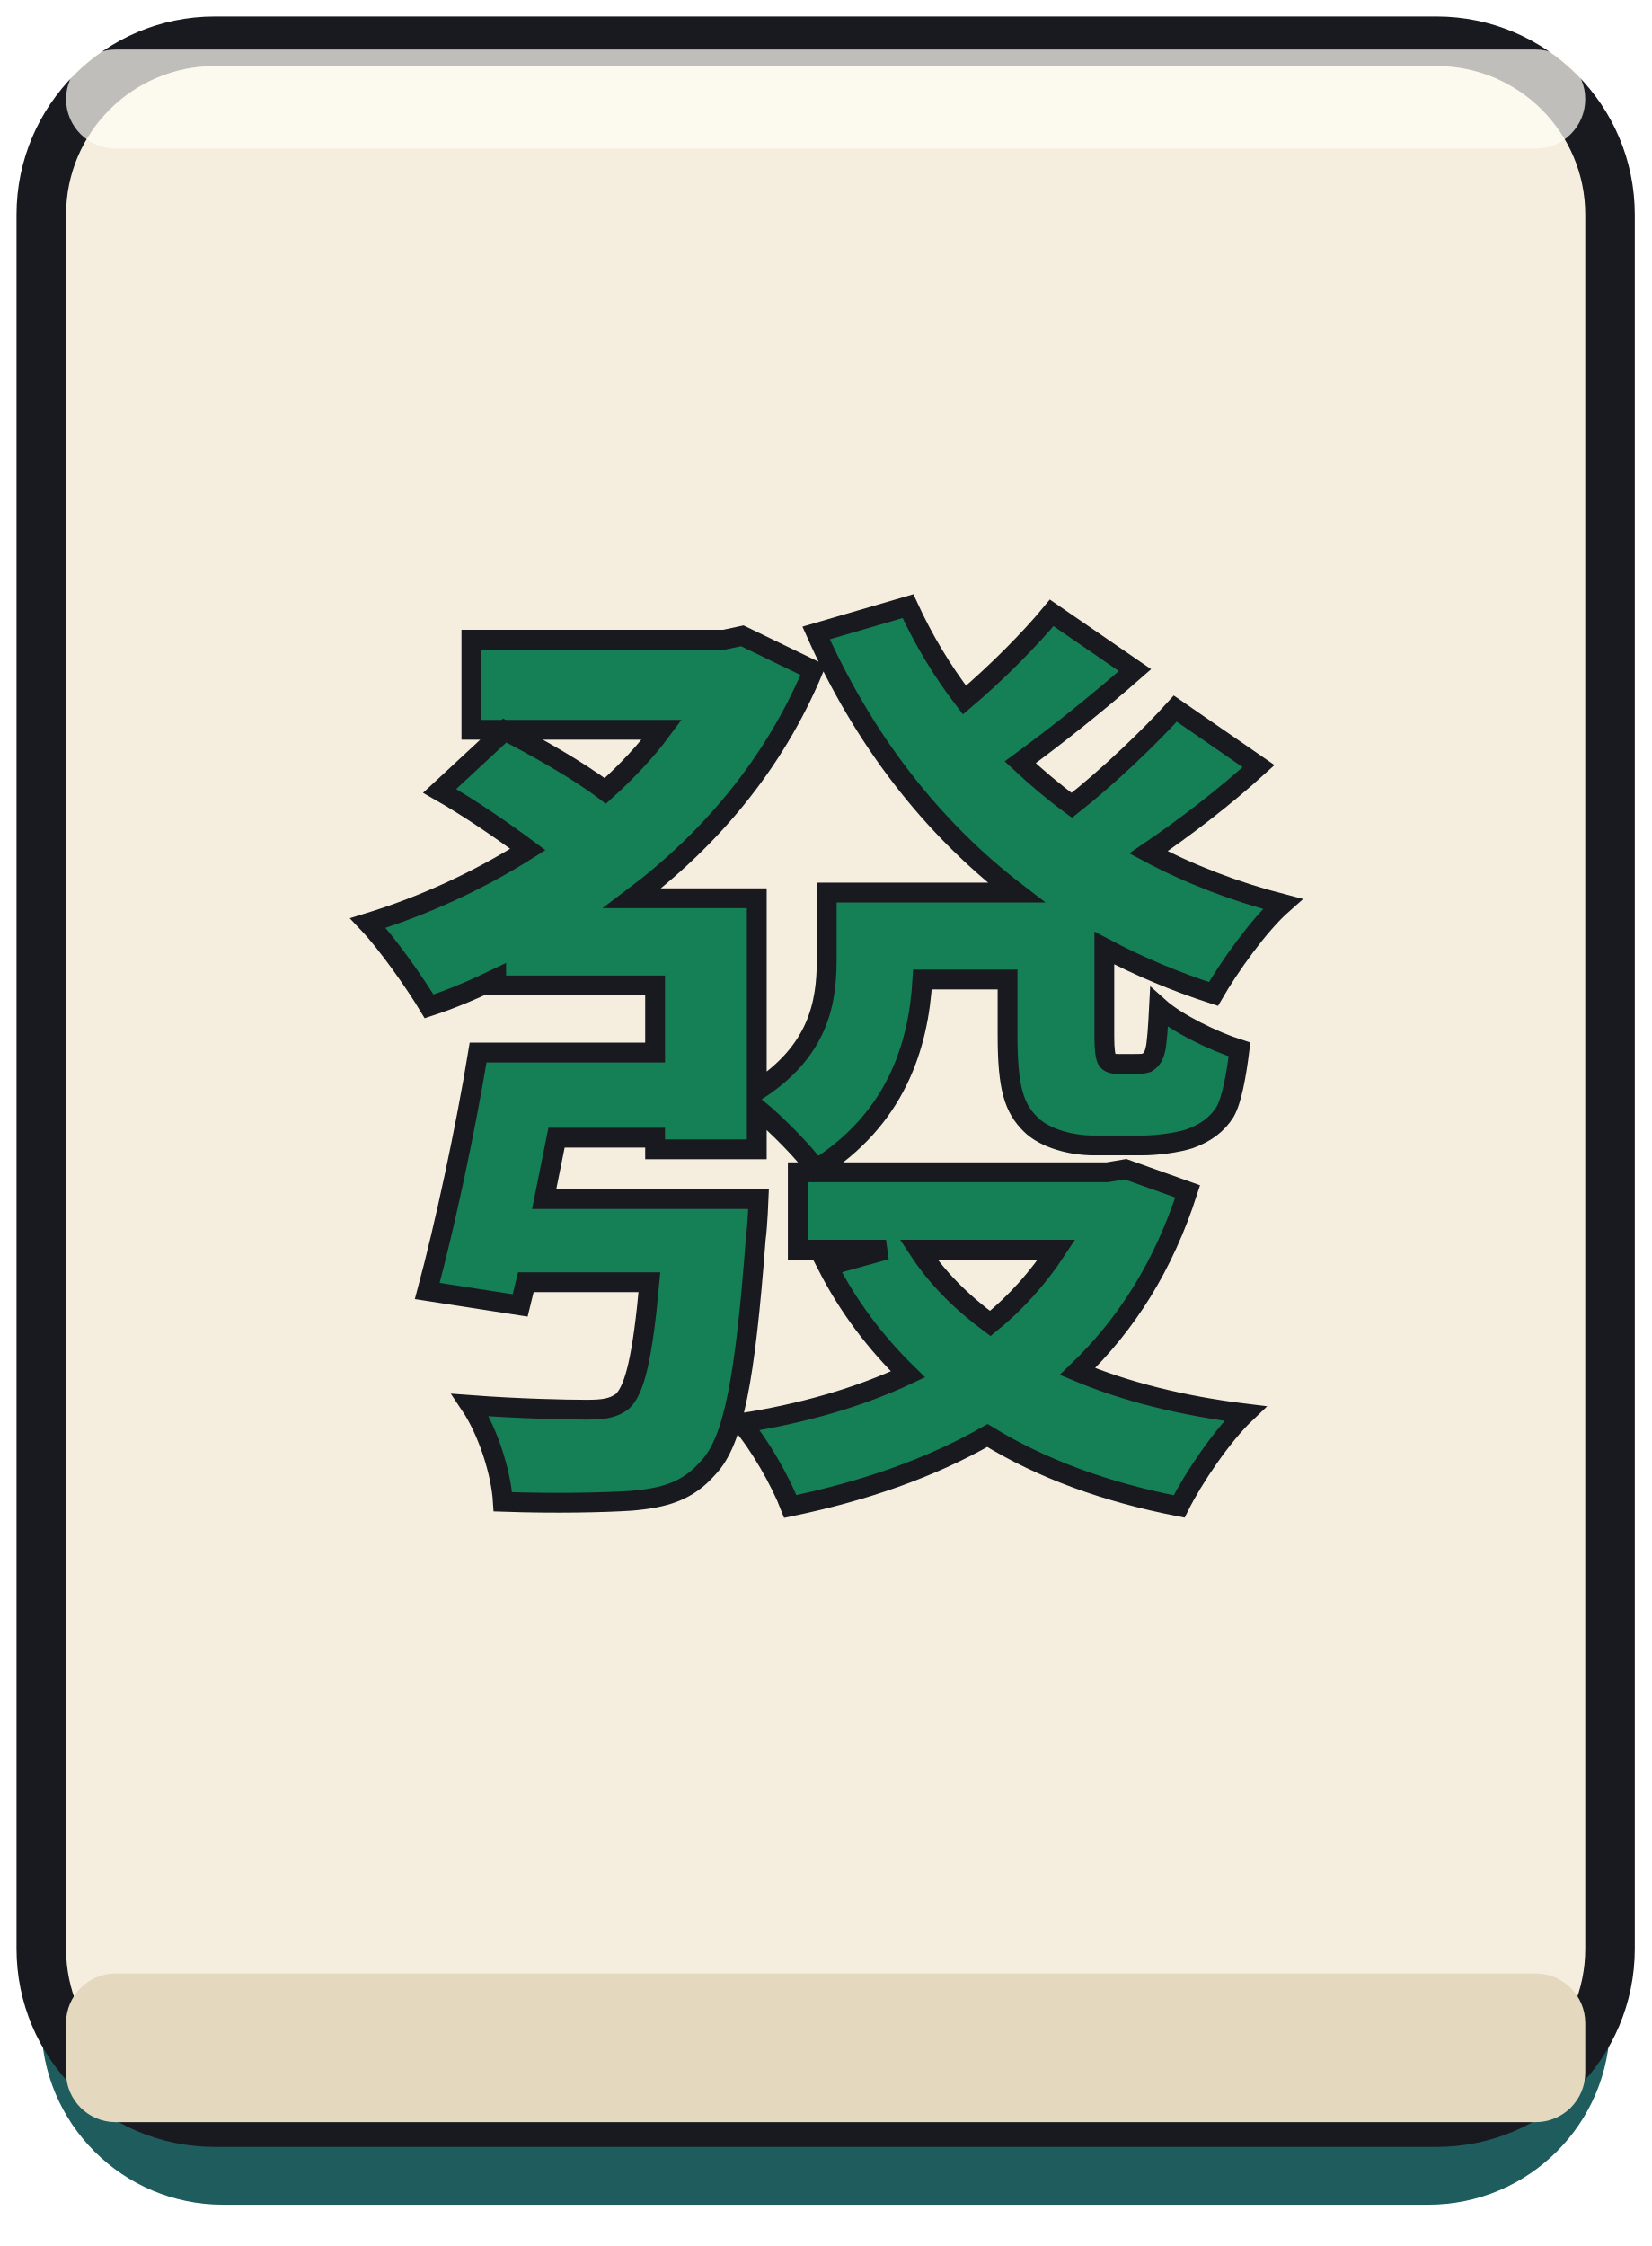
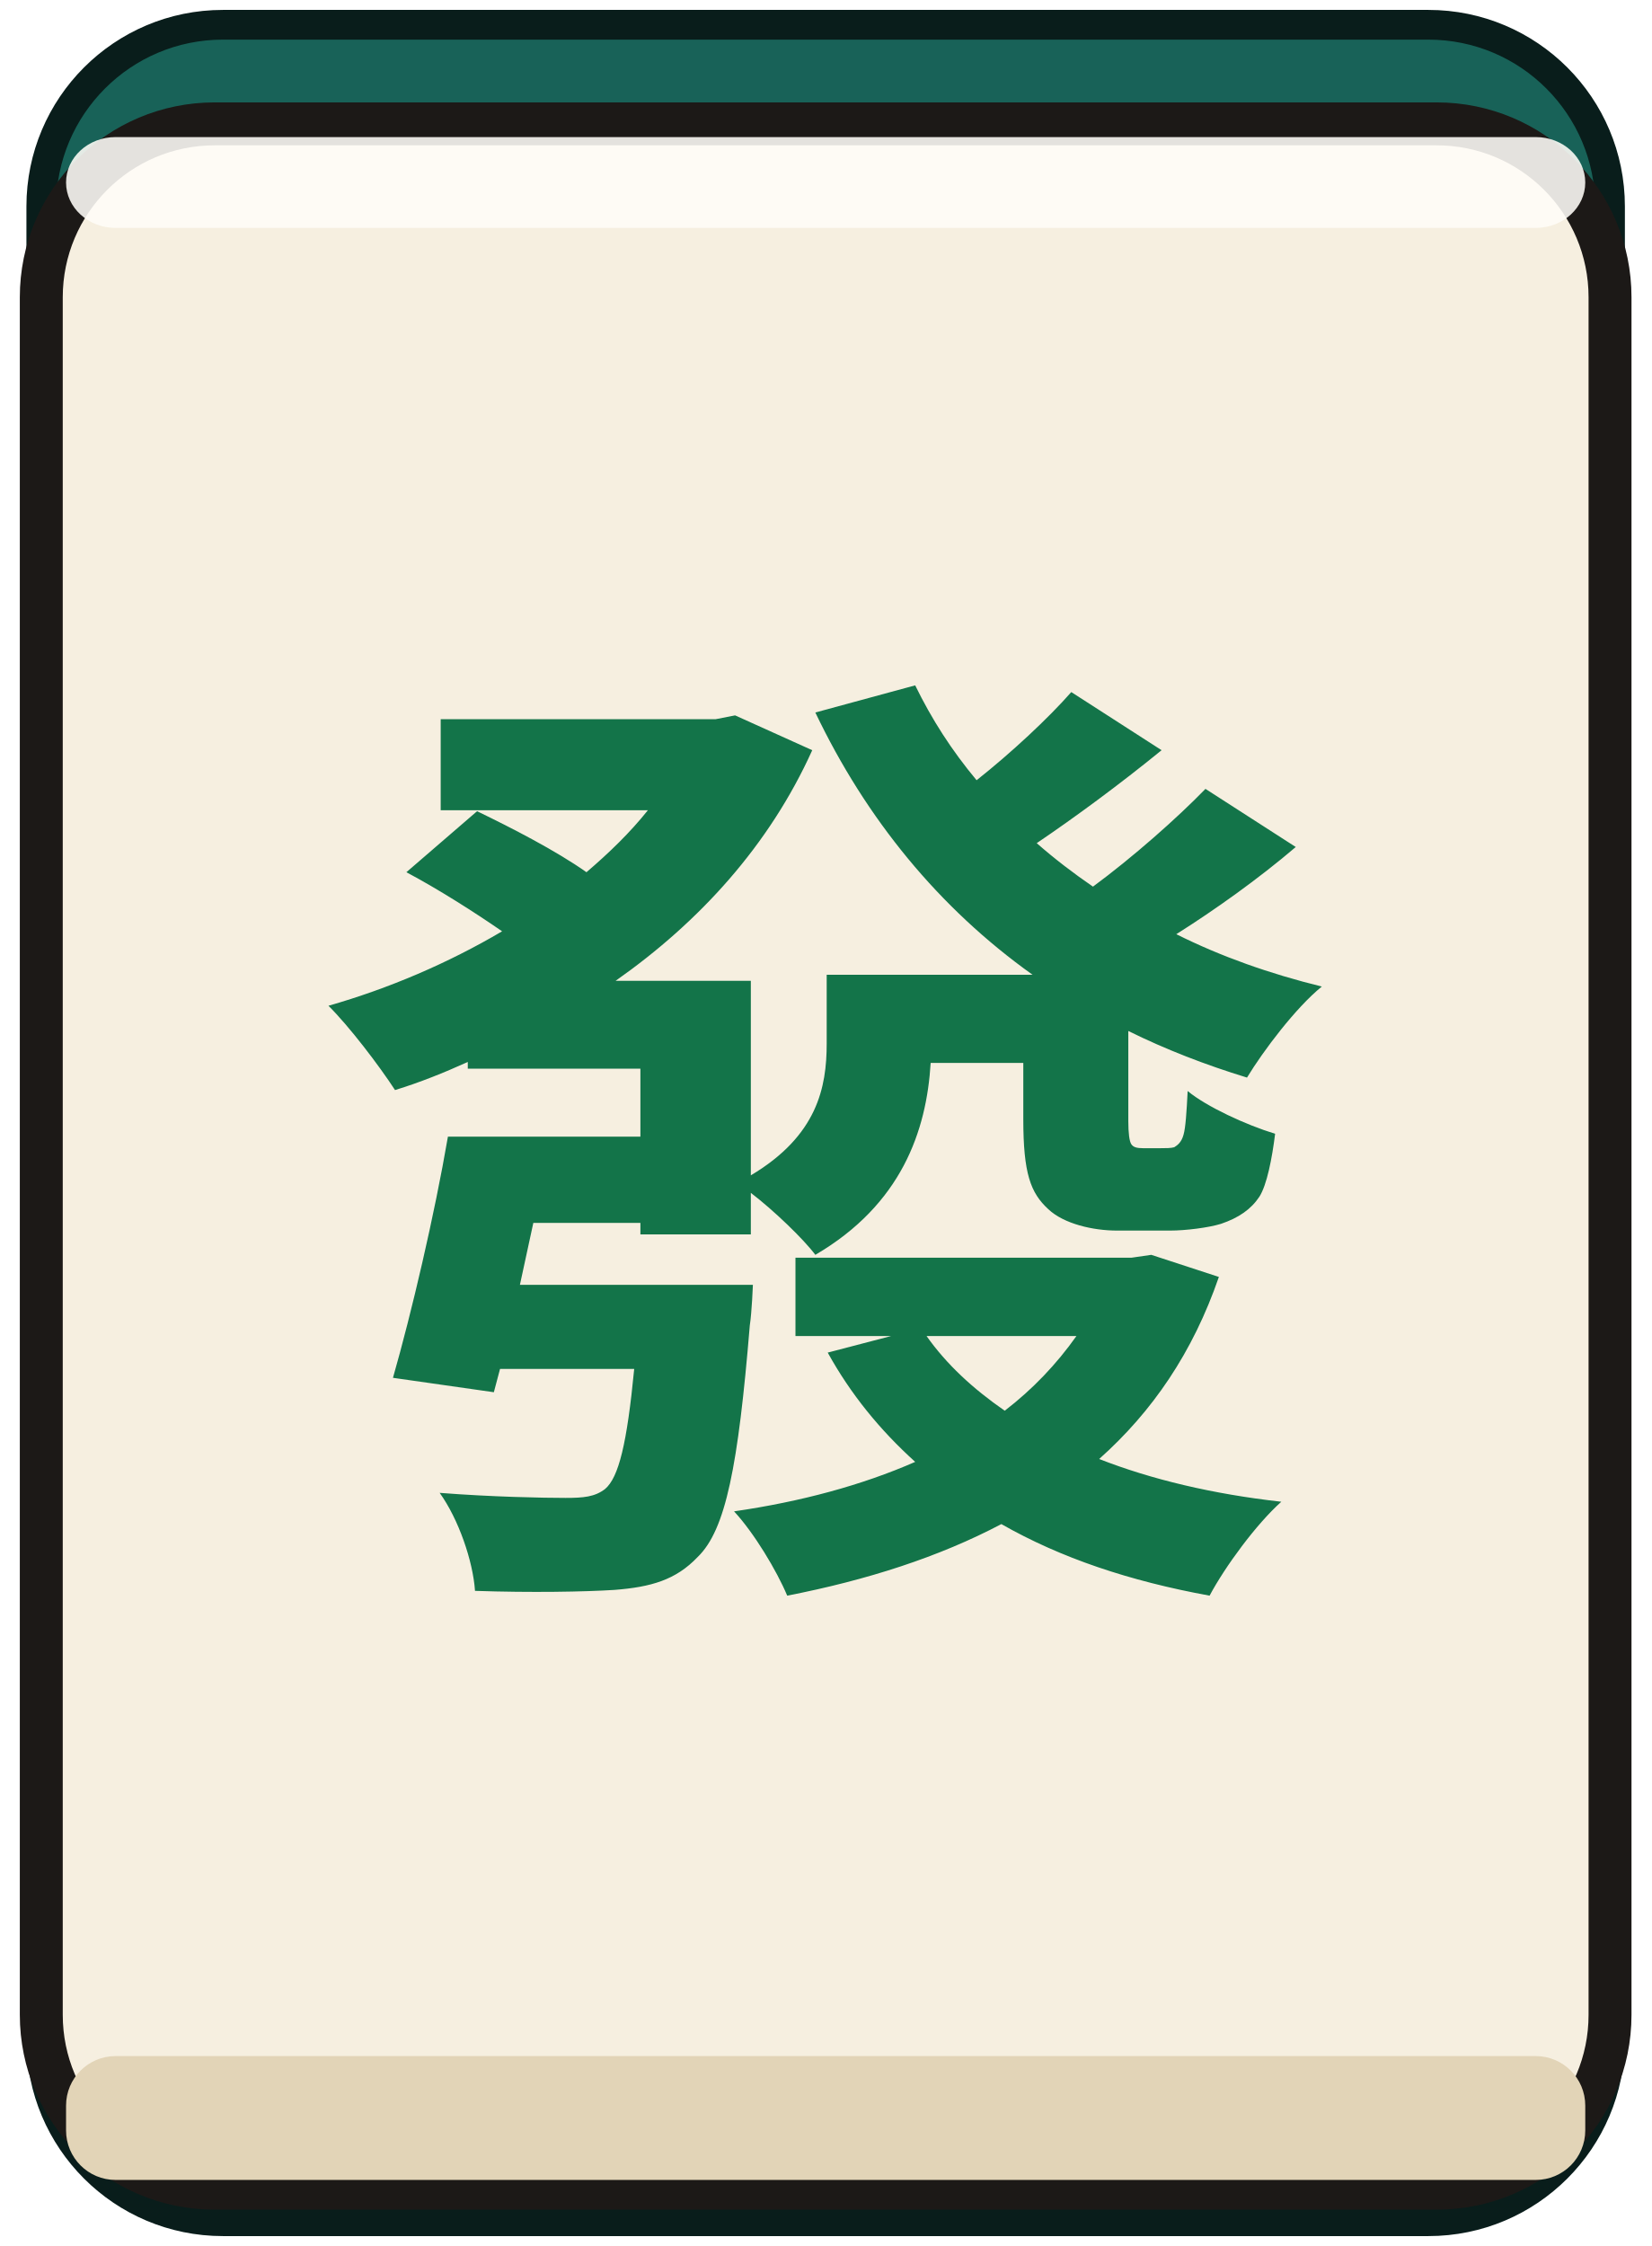
<svg xmlns="http://www.w3.org/2000/svg" viewBox="0 0 100 136">
-   <rect x="2.5" y="5.5" width="95" height="128" rx="11" fill="#1E5C5E" />
-   <rect x="2.5" y="2.5" width="95" height="126" rx="10.5" fill="#F5EEDF" stroke="#181A20" stroke-width="3" />
-   <rect x="4" y="3" width="92" height="6" rx="3" fill="#FFFDF5" opacity="0.72" />
-   <rect x="4" y="119.5" width="92" height="9" rx="3" fill="#E4D8BE" />
-   <text x="50" y="86" text-anchor="middle" font-family="'Songti SC','STSong','PingFang SC',serif" font-weight="900" font-size="58" fill="#157F56" stroke="#181A20" stroke-width="1.2">發</text>
+   <rect x="2.5" y="1.5" width="95" height="133" rx="11" fill="#186258" stroke="#091D1B" stroke-width="1.8" />
+   <rect x="2.5" y="7.5" width="95" height="125" rx="10.5" fill="#F6EFE0" stroke="#1C1917" stroke-width="2.6" />
+   <rect x="4" y="8.3" width="92" height="5.5" rx="3" fill="#FFFDF8" opacity="0.88" />
+   <rect x="4" y="124.5" width="92" height="7.5" rx="3" fill="#E2D4B7" />
+   <g transform="translate(0 8.50) scale(1 0.9308)">
+     <text x="50" y="89" text-anchor="middle" font-family="'Kaiti SC','STKaiti','BiauKai','Songti SC',serif" font-weight="900" font-size="63" fill="#137449">發</text>
+   </g>
</svg>
